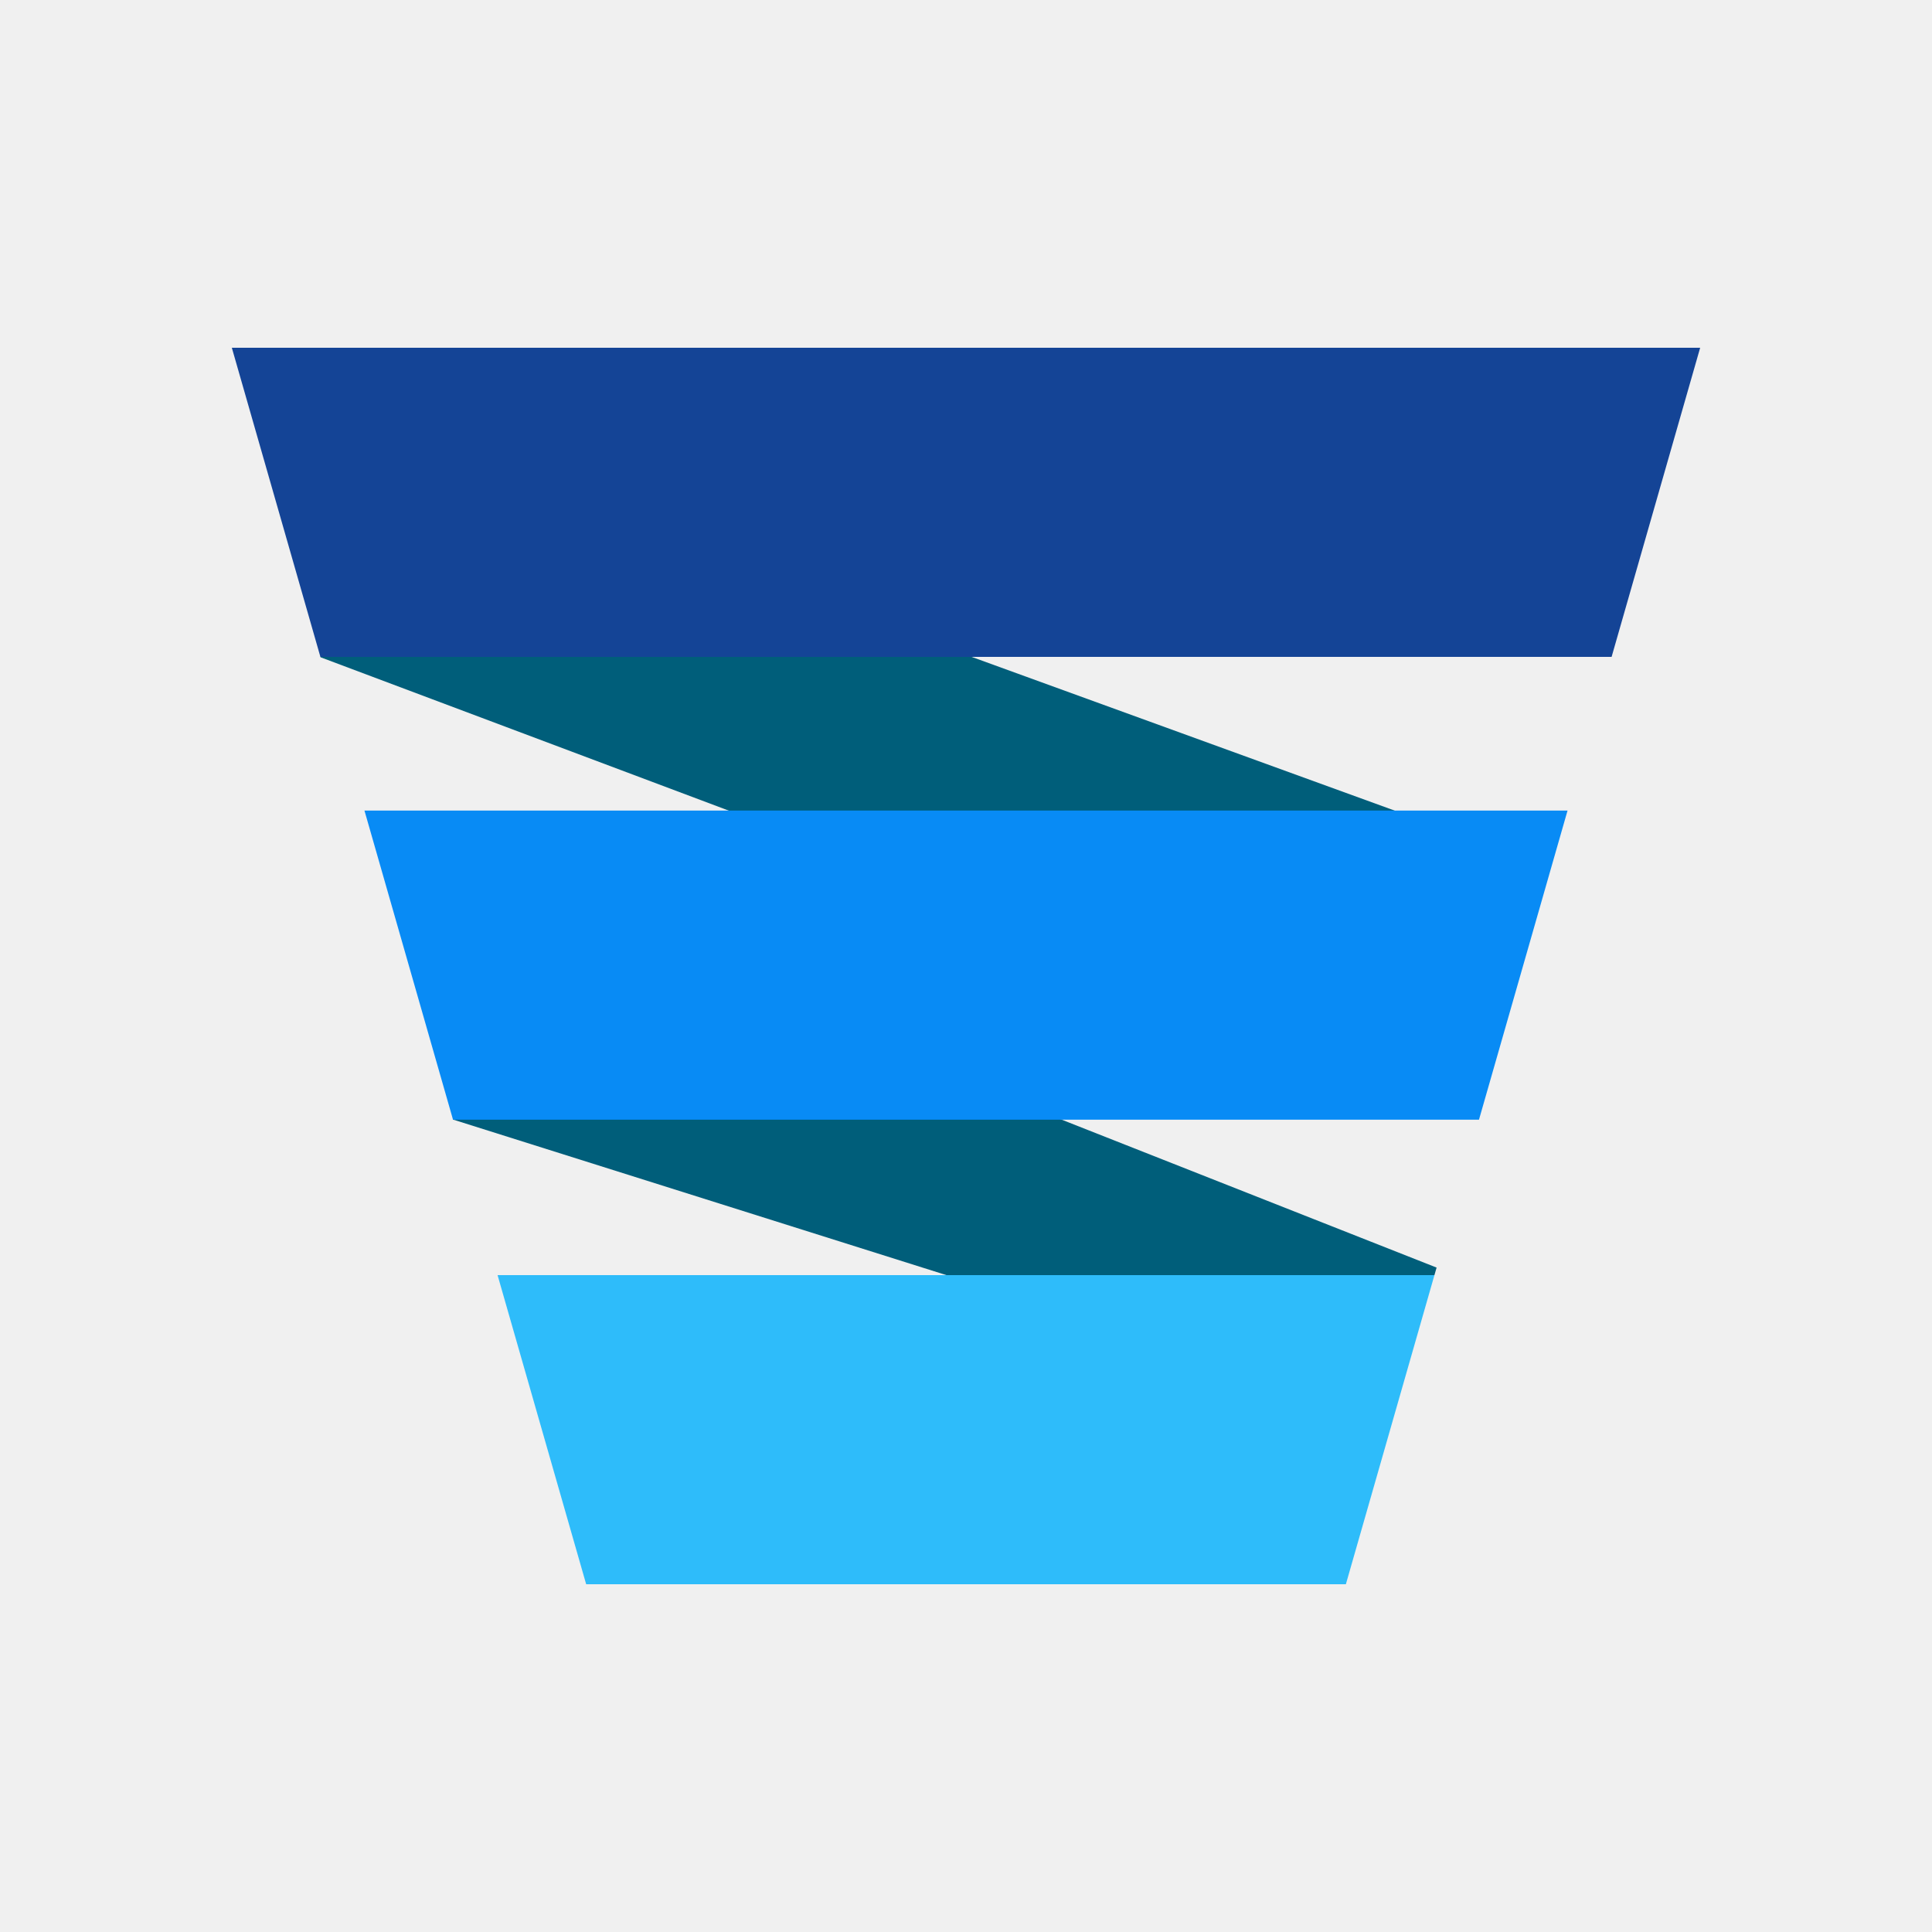
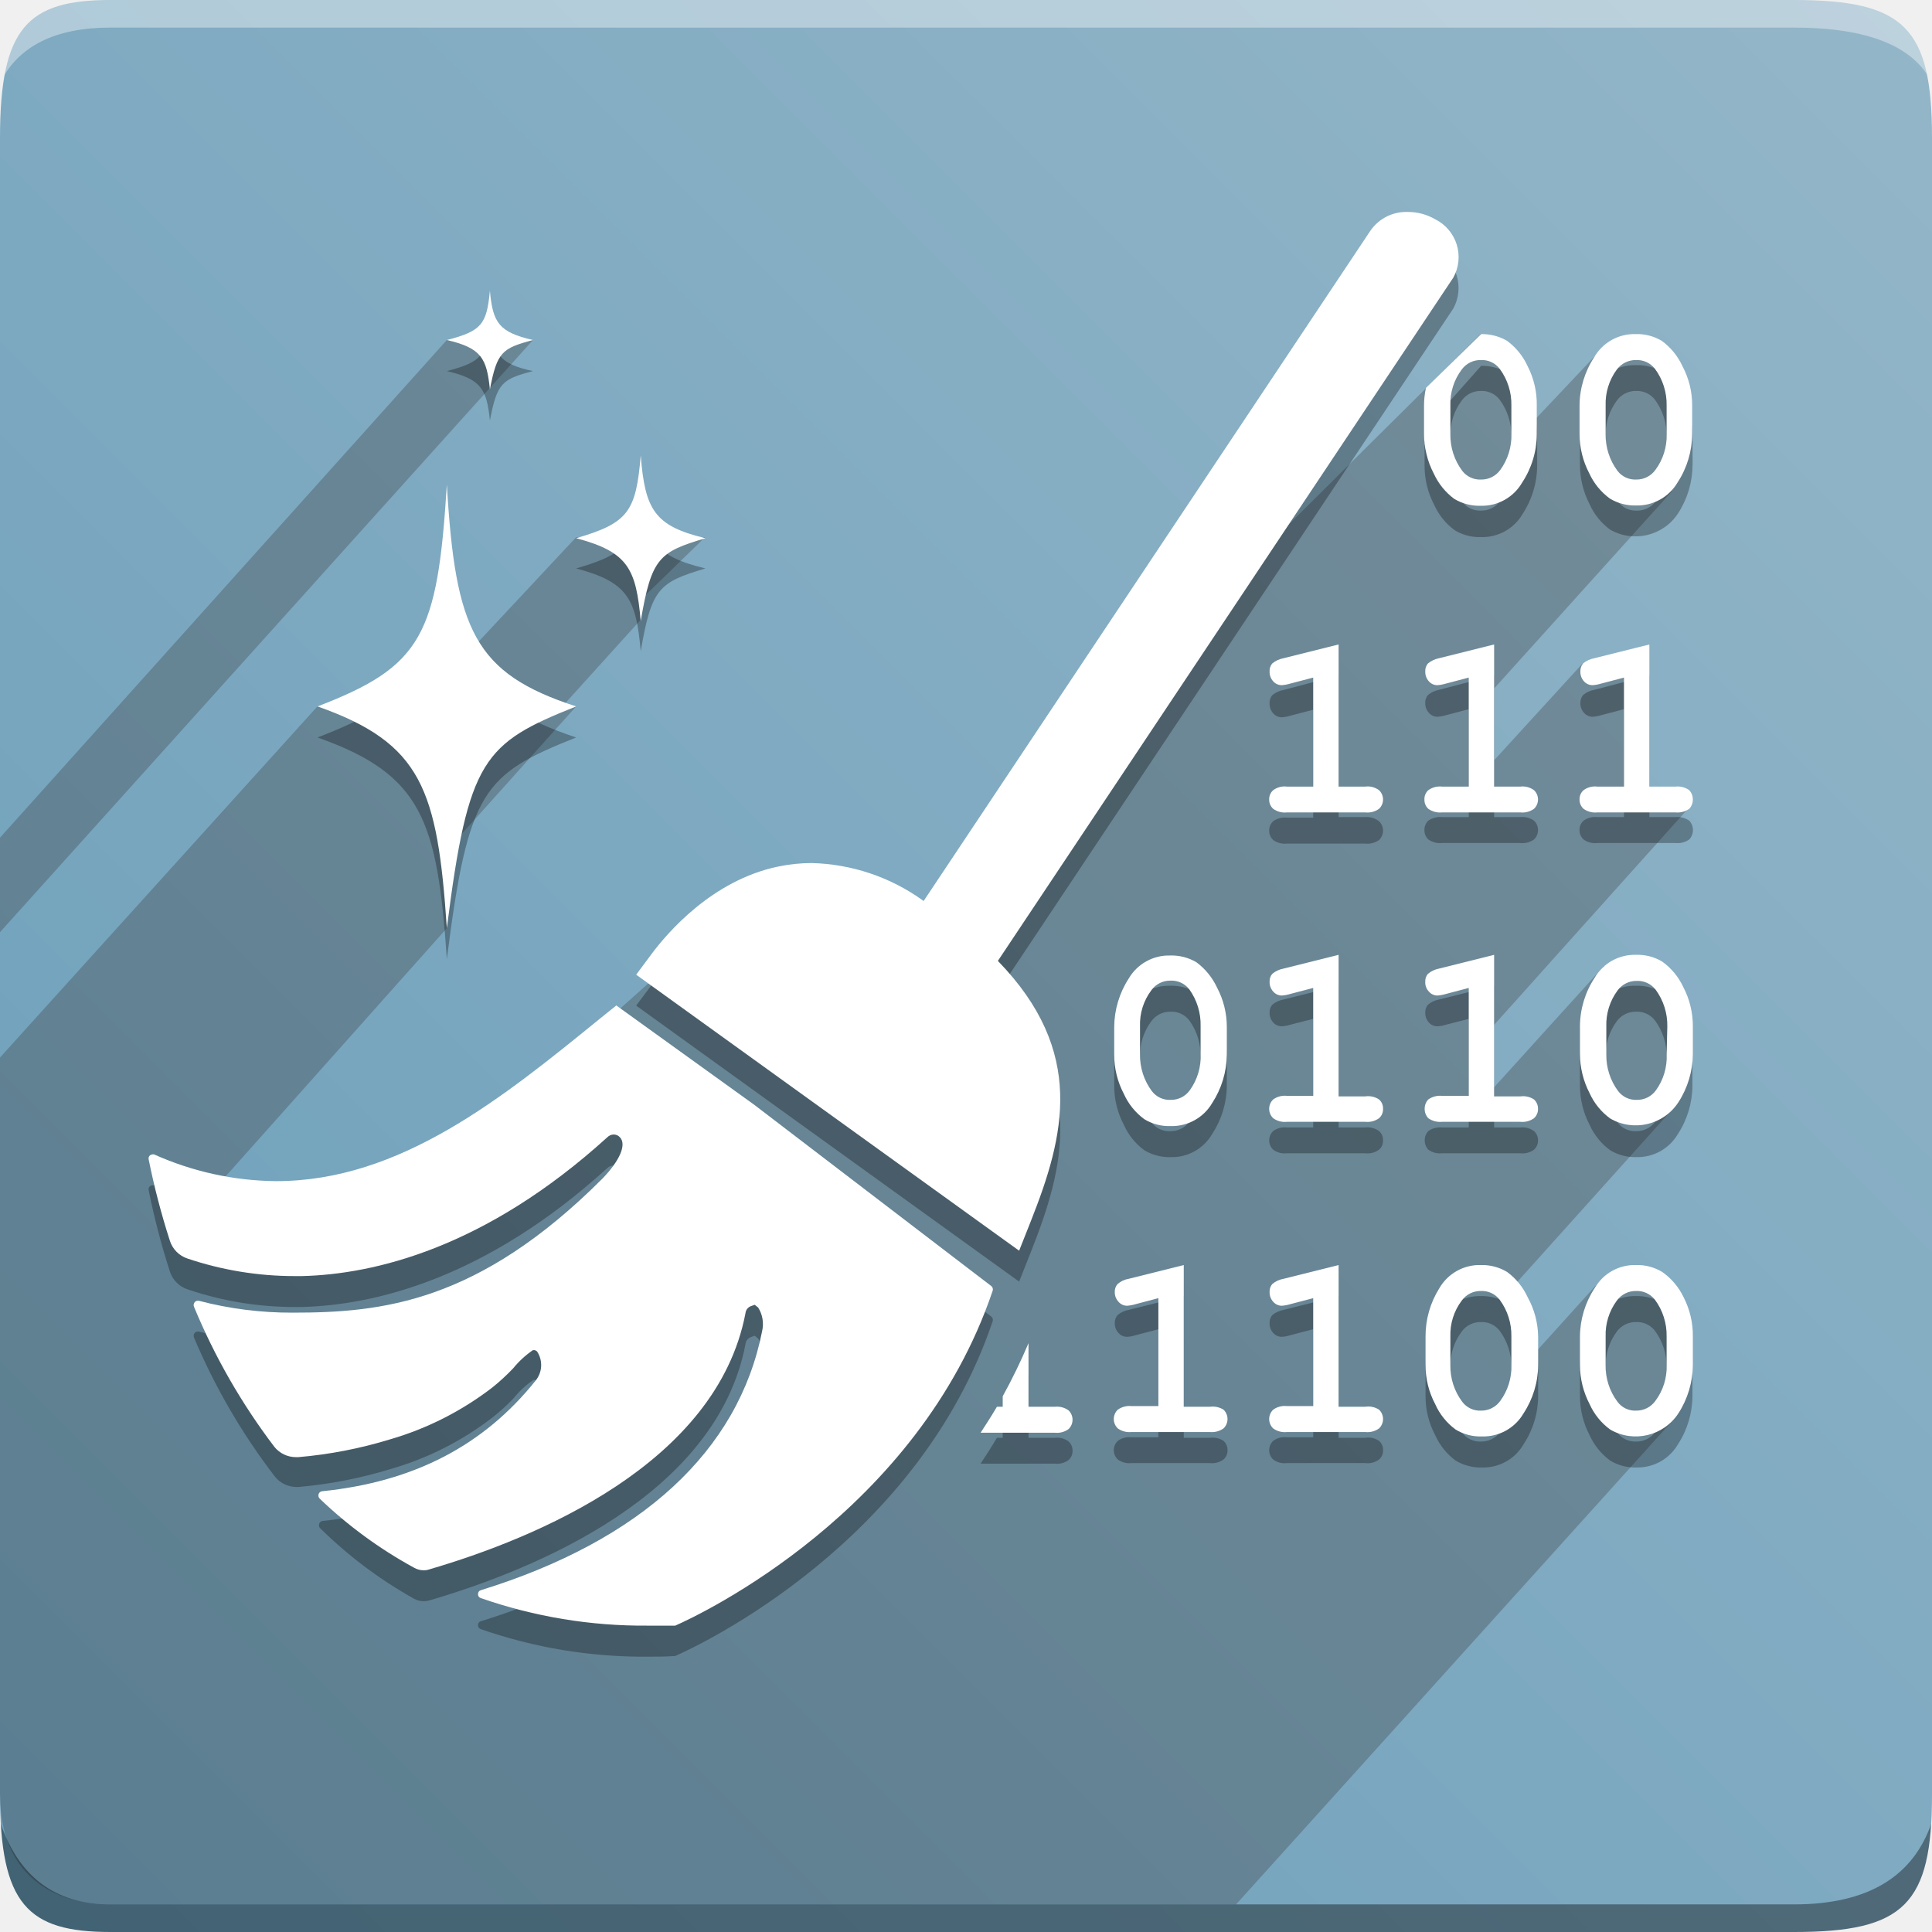
- <svg xmlns="http://www.w3.org/2000/svg" width="50" height="50" viewBox="0 0 50 50">
-   <path d="m15.17 41-2.293-8h24.246l-2.292 8H15.169Z" fill="#2EBCFA" />
-   <path d="m11.723 28.974-.004-.015L13.847 27h8.618l14.714 5.805-.056.195h-12.63l-12.77-4.026ZM8.296 17.01l-.005-.017L16.889 14l19.265 7H18.917L8.296 17.01Z" fill="#005E7A" />
-   <path d="M8.292 17 6 9h38l-2.292 8H8.292Z" fill="#144496" />
-   <path d="m11.724 28.977-2.292-8h31.136l-2.292 8H11.724Z" fill="#088BF5" />
+ <svg xmlns="http://www.w3.org/2000/svg" viewBox="0 0 140 140">
+   <defs>
+     <style>.cls-1,.cls-4,.cls-8{fill:#fff;}.cls-1,.cls-3,.cls-4,.cls-6{fill-rule:evenodd;}.cls-2{mask:url(#mask);}.cls-3{fill:url(#linear-gradient);}.cls-4,.cls-6{fill-opacity:0.38;}.cls-5{fill:#393939;opacity:0.32;}.cls-5,.cls-7{isolation:isolate;}.cls-7{opacity:0.3;}</style>
+     <mask id="mask" x="0" y="0" width="140" height="140" maskUnits="userSpaceOnUse">
+       <g id="b">
+         <path id="a" class="cls-1" d="M8,0H130c8,0,10,2,10,10V130c0,8-2,10-10,10H8c-6,0-8-2-8-10V10C0,2,2,0,8,0Z" />
+       </g>
+     </mask>
+     <linearGradient id="linear-gradient" x1="-1641.82" y1="-64.72" x2="-1643.82" y2="-66.72" gradientTransform="matrix(70, 0, 0, -70, 115067.27, -4530.13)" gradientUnits="userSpaceOnUse">
+       <stop offset="0" stop-color="#94b6c8" />
+       <stop offset="1" stop-color="#6a9eba" />
+     </linearGradient>
+   </defs>
+   <g id="Layer_2" data-name="Layer 2">
+     <g id="Layer_1-2" data-name="Layer 1">
+       <g class="cls-2">
+         <path class="cls-3" d="M0,0H140V140H0Z" />
+         <path class="cls-4" d="M8,2H130q8,0,10,4V0H0V6Q2,2,8,2Z" />
+         <path class="cls-5" d="M118.55,91.67,116,92.75l-4.57,5.06v-1l-1.09-1.37-.95-1.93L121.6,79.93l.09-4.15-.92-4.35-2.21-1.18L116.23,70l-8,8.83V74.31l14.11-15.73h-3.82l1-11.88-4.85,1.39-6.4,7v-5.2l12.86-14.26.43-7.92-3-2.95-1.31.37-1.73.73-4.28,4.53-2.65-5.08-.74.25-.53-1.38L89.25,42.11,68.49,69.19l2.16,8.23L51.77,67,25.18,90.67l-9.62-4.54L32.38,67.26V61.63l9.37-10.44h-1l5.65-6.25V43.49l4.69-4.56H41.75L33,48.29l-.62,2.9H23L0,76.63V130c0,6,4,8,8,8H89.57l31.52-34.93,1.56-6.22Z" />
+         <polygon class="cls-5" points="32.38 24.64 0 60.7 0 67.55 38.62 24.64 32.38 24.64" />
+         <path class="cls-6" d="M8,138H130q8,0,10-6v8H0v-8Q2,138,8,138Z" />
+         <g class="cls-7">
+           <path d="M116.66,38.37a3.69,3.69,0,0,0,4.94-1.17,6.53,6.53,0,0,0,1.05-3.51V31.63a6.07,6.07,0,0,0-.7-2.85,4.74,4.74,0,0,0-1.5-1.83,3.47,3.47,0,0,0-1.9-.49,3.36,3.36,0,0,0-3,1.67,6.45,6.45,0,0,0-1.06,3.5v2.06a6.19,6.19,0,0,0,.7,2.85A4.64,4.64,0,0,0,116.66,38.37Zm-.31-6.74a4.14,4.14,0,0,1,.81-2.6,1.68,1.68,0,0,1,1.39-.7,1.64,1.64,0,0,1,1.37.63,4.36,4.36,0,0,1,.85,2.67v2.06A4.09,4.09,0,0,1,120,36.3a1.66,1.66,0,0,1-1.38.7,1.61,1.61,0,0,1-1.36-.63,4.34,4.34,0,0,1-.86-2.68Z" />
+           <path d="M98.92,59.21H97V48.94L93,50a1.68,1.68,0,0,0-.81.38A.84.84,0,0,0,92,51a1,1,0,0,0,.26.69.83.83,0,0,0,.62.29,2.76,2.76,0,0,0,.6-.11l1.68-.44v7.82h-1.9a1.43,1.43,0,0,0-1,.26.88.88,0,0,0-.29.67.9.9,0,0,0,.29.69,1.43,1.43,0,0,0,1,.26h5.67a1.43,1.43,0,0,0,1-.26.94.94,0,0,0,0-1.36A1.43,1.43,0,0,0,98.92,59.21Z" />
+           <path d="M110.16,59.21h-1.89V48.94l-4,1.05a1.69,1.69,0,0,0-.8.38.84.84,0,0,0-.19.59,1,1,0,0,0,.26.69.81.81,0,0,0,.62.29,2.76,2.76,0,0,0,.6-.11l1.67-.44v7.82H104.5a1.48,1.48,0,0,0-1,.26.88.88,0,0,0-.28.67.89.89,0,0,0,.28.69,1.48,1.48,0,0,0,1,.26h5.66a1.44,1.44,0,0,0,1-.26.94.94,0,0,0,0-1.36A1.44,1.44,0,0,0,110.16,59.21Z" />
+           <path d="M115.75,59.21a1.44,1.44,0,0,0-1,.26.88.88,0,0,0-.29.67.9.9,0,0,0,.29.69,1.44,1.44,0,0,0,1,.26h5.66a1.48,1.48,0,0,0,1-.26,1,1,0,0,0,0-1.36,1.48,1.48,0,0,0-1-.26h-1.89V48.94l-4,1.05a1.68,1.68,0,0,0-.81.38.89.89,0,0,0-.19.59,1,1,0,0,0,.26.69.83.83,0,0,0,.62.29,2.72,2.72,0,0,0,.61-.11l1.67-.44v7.82Z" />
+           <path d="M82.92,83.35a3.52,3.52,0,0,0,1.92.5,3.37,3.37,0,0,0,3-1.68,6.48,6.48,0,0,0,1.06-3.5V76.61a6,6,0,0,0-.71-2.85,4.82,4.82,0,0,0-1.49-1.83,3.53,3.53,0,0,0-1.91-.5,3.36,3.36,0,0,0-3,1.68,6.52,6.52,0,0,0-1.05,3.5v2.06a6,6,0,0,0,.7,2.84A4.6,4.6,0,0,0,82.92,83.35Zm-.31-6.74A4.11,4.11,0,0,1,83.43,74a1.68,1.68,0,0,1,1.39-.69,1.62,1.62,0,0,1,1.36.63A4.32,4.32,0,0,1,87,76.61v2.06a4.15,4.15,0,0,1-.81,2.61,1.68,1.68,0,0,1-1.38.69,1.61,1.61,0,0,1-1.37-.63,4.29,4.29,0,0,1-.86-2.67Z" />
+           <path d="M98.92,81.7H97V71.43l-4,1a1.68,1.68,0,0,0-.81.38.84.84,0,0,0-.19.59,1,1,0,0,0,.26.69.82.82,0,0,0,.62.28,2.25,2.25,0,0,0,.6-.11l1.68-.43V81.7h-1.9a1.43,1.43,0,0,0-1,.26.93.93,0,0,0,0,1.35,1.38,1.38,0,0,0,1,.26h5.67a1.38,1.38,0,0,0,1-.26.82.82,0,0,0,.29-.67.84.84,0,0,0-.29-.68A1.43,1.43,0,0,0,98.92,81.7Z" />
+           <path d="M110.16,81.7h-1.89V71.43l-4,1a1.69,1.69,0,0,0-.8.38.84.84,0,0,0-.19.59,1,1,0,0,0,.26.69.8.8,0,0,0,.62.28,2.25,2.25,0,0,0,.6-.11l1.67-.43V81.7H104.5a1.48,1.48,0,0,0-1,.26,1,1,0,0,0,0,1.35,1.43,1.43,0,0,0,1,.26h5.66a1.39,1.39,0,0,0,1-.26.86.86,0,0,0,.29-.67.88.88,0,0,0-.29-.68A1.44,1.44,0,0,0,110.16,81.7Z" />
+           <path d="M120.45,71.93a3.47,3.47,0,0,0-1.9-.5,3.35,3.35,0,0,0-3,1.68,6.45,6.45,0,0,0-1.06,3.5v2.06a6.12,6.12,0,0,0,.7,2.84,4.61,4.61,0,0,0,1.49,1.84,3.5,3.5,0,0,0,1.91.5,3.39,3.39,0,0,0,3-1.68,6.47,6.47,0,0,0,1.05-3.5V76.61a6,6,0,0,0-.7-2.85A4.74,4.74,0,0,0,120.45,71.93Zm.32,6.74a4.09,4.09,0,0,1-.82,2.61,1.68,1.68,0,0,1-1.38.69,1.61,1.61,0,0,1-1.36-.63,4.29,4.29,0,0,1-.86-2.67V76.61a4.17,4.17,0,0,1,.81-2.61,1.7,1.7,0,0,1,1.39-.69,1.64,1.64,0,0,1,1.37.63,4.32,4.32,0,0,1,.85,2.67Z" />
+           <path d="M87.67,104.19H85.78V93.92l-4,1a1.68,1.68,0,0,0-.8.38.86.86,0,0,0-.2.59,1,1,0,0,0,.27.7.8.8,0,0,0,.61.28,2.24,2.24,0,0,0,.61-.11l1.67-.44v7.83H82a1.41,1.41,0,0,0-1,.26.93.93,0,0,0,0,1.35,1.41,1.41,0,0,0,1,.26h5.66a1.43,1.43,0,0,0,1-.26.86.86,0,0,0,.29-.67.88.88,0,0,0-.29-.68A1.43,1.43,0,0,0,87.67,104.19Z" />
+           <path d="M98.92,104.19H97V93.92l-4,1a1.78,1.78,0,0,0-.81.38.85.85,0,0,0-.19.59,1,1,0,0,0,.26.7.82.82,0,0,0,.62.28,2.25,2.25,0,0,0,.6-.11l1.68-.44v7.83h-1.9a1.38,1.38,0,0,0-1,.26.93.93,0,0,0,0,1.35,1.38,1.38,0,0,0,1,.26h5.67a1.38,1.38,0,0,0,1-.26.82.82,0,0,0,.29-.67.84.84,0,0,0-.29-.68A1.38,1.38,0,0,0,98.92,104.19Z" />
+           <path d="M109.21,94.42a3.5,3.5,0,0,0-1.91-.5,3.36,3.36,0,0,0-3,1.68,6.52,6.52,0,0,0-1,3.5v2.06a6,6,0,0,0,.7,2.84,4.68,4.68,0,0,0,1.48,1.84,3.52,3.52,0,0,0,1.92.5,3.36,3.36,0,0,0,3-1.68,6.4,6.4,0,0,0,1.06-3.5V99.1a6,6,0,0,0-.71-2.85A4.65,4.65,0,0,0,109.21,94.42Zm.31,6.74a4.15,4.15,0,0,1-.81,2.61,1.68,1.68,0,0,1-1.38.69,1.62,1.62,0,0,1-1.37-.63,4.33,4.33,0,0,1-.86-2.67V99.1a4.09,4.09,0,0,1,.82-2.61,1.68,1.68,0,0,1,1.39-.69,1.62,1.62,0,0,1,1.36.63,4.32,4.32,0,0,1,.85,2.67Z" />
+           <path d="M120.45,94.42a3.47,3.47,0,0,0-1.9-.5,3.35,3.35,0,0,0-3,1.68,6.45,6.45,0,0,0-1.06,3.5v2.06a6.12,6.12,0,0,0,.7,2.84,4.69,4.69,0,0,0,1.49,1.84,3.5,3.5,0,0,0,1.91.5,3.39,3.39,0,0,0,3-1.68,6.47,6.47,0,0,0,1.05-3.5V99.1a6,6,0,0,0-.7-2.85A4.66,4.66,0,0,0,120.45,94.42Zm.32,6.74a4.09,4.09,0,0,1-.82,2.61,1.68,1.68,0,0,1-1.38.69,1.61,1.61,0,0,1-1.36-.63,4.33,4.33,0,0,1-.86-2.67V99.1a4.15,4.15,0,0,1,.81-2.61,1.7,1.7,0,0,1,1.39-.69,1.64,1.64,0,0,1,1.37.63,4.32,4.32,0,0,1,.85,2.67Z" />
+           <path d="M76.43,104.19h-1.9V99.57a39.23,39.23,0,0,1-1.87,3.85v.77h-.42c-.38.65-.78,1.26-1.18,1.87h5.37a1.38,1.38,0,0,0,1-.26.86.86,0,0,0,.29-.67.88.88,0,0,0-.29-.68A1.38,1.38,0,0,0,76.43,104.19Z" />
+           <path d="M110.7,28.78A4.73,4.73,0,0,0,109.21,27a3.6,3.6,0,0,0-1.88-.49l-4.1,4.62v2.61a6.07,6.07,0,0,0,.7,2.85,4.63,4.63,0,0,0,1.48,1.83,3.43,3.43,0,0,0,1.92.5,3.37,3.37,0,0,0,3-1.67,6.45,6.45,0,0,0,1.06-3.51V31.63A6.08,6.08,0,0,0,110.7,28.78Zm-1.18,4.91a4.15,4.15,0,0,1-.81,2.61,1.66,1.66,0,0,1-1.38.7,1.62,1.62,0,0,1-1.37-.63,4.34,4.34,0,0,1-.86-2.68V31.63a4.08,4.08,0,0,1,.82-2.6,1.67,1.67,0,0,1,1.39-.7,1.62,1.62,0,0,1,1.36.63,4.36,4.36,0,0,1,.85,2.67Z" />
+           <path d="M104,18.13a4,4,0,0,0-2-.52A3.17,3.17,0,0,0,99.36,19L66.93,67.53l-.11-.07a14.4,14.4,0,0,0-8-2.67,12,12,0,0,0-2.46.26c-4.76,1-8,4.78-9.16,6.35l-1.1,1.47,27.75,20,.86-2.17c2.43-6.15,4-12.25-2.4-18.83l33-49.51A3.07,3.07,0,0,0,104,18.13Z" />
+           <path d="M54.66,82.31l-10-7.21L43.62,76C36.39,81.82,29,87.83,20,87.83a21.89,21.89,0,0,1-8.84-1.94l-.11,0a.34.34,0,0,0-.18.06.3.3,0,0,0-.1.29,53.8,53.8,0,0,0,1.53,5.87,2,2,0,0,0,1.29,1.32,24,24,0,0,0,7.77,1.28h.53c5.19-.14,13.24-2,22.12-10.07a.71.71,0,0,1,.46-.19.6.6,0,0,1,.45.19c.5.53,0,1.7-1.27,3-9,9-16,9.71-22.44,9.71a26.45,26.45,0,0,1-6.8-.86h-.09a.26.26,0,0,0-.21.1.32.32,0,0,0-.05.34A45.7,45.7,0,0,0,19.92,107a2,2,0,0,0,1.56.75h.18a32.61,32.61,0,0,0,6.65-1.3,22,22,0,0,0,7.41-3.76,14.12,14.12,0,0,0,1.51-1.38A6.53,6.53,0,0,1,38.65,100a.3.3,0,0,1,.15,0h0a.23.23,0,0,1,.17.11,1.76,1.76,0,0,1-.13,2.1c-3.75,4.69-8.8,7.32-15.45,8a.3.3,0,0,0-.26.21.31.31,0,0,0,.08.33A31.82,31.82,0,0,0,30,115.85a1.4,1.4,0,0,0,.7.18,1.52,1.52,0,0,0,.42-.06c7.66-2.24,20.81-7.64,22.9-18.57a.61.61,0,0,1,.39-.51l.28-.1.25.21a2.23,2.23,0,0,1,.29,1.68c-1.71,8.7-8.76,15.2-20.38,18.8a.27.27,0,0,0-.21.28.29.29,0,0,0,.19.29,35.88,35.88,0,0,0,12.1,2c.65,0,1.3,0,2-.05,1.83-.8,17.58-8.22,23-24.25a.31.31,0,0,0-.1-.35Z" />
+           <path d="M32.38,69.51c-.68-10.05-1.8-13.4-9.37-16.07h0c7.57-2.92,8.69-5.15,9.37-16.07h0C33,47.9,34.38,51,41.75,53.44h0c-6.7,2.67-7.82,3.78-9.37,16.07" />
+           <path d="M46.43,47.19c-.34-3.76-.9-5-4.68-6h0c3.78-1.09,4.34-1.93,4.68-6h0c.31,4,1,5.12,4.69,6h0c-3.35,1-3.91,1.42-4.69,6" />
+           <path d="M35.5,30.47c-.23-2.24-.6-3-3.12-3.58h0c2.52-.65,2.89-1.15,3.12-3.58h0c.21,2.35.67,3.05,3.12,3.58h0c-2.23.59-2.6.84-3.12,3.58" />
+         </g>
+         <path class="cls-8" d="M116.66,36.13a3.5,3.5,0,0,0,1.91.5,3.39,3.39,0,0,0,3-1.68,6.47,6.47,0,0,0,1.05-3.5V29.39a6,6,0,0,0-.7-2.85,4.71,4.71,0,0,0-1.5-1.84,3.47,3.47,0,0,0-1.9-.49,3.35,3.35,0,0,0-3,1.68,6.42,6.42,0,0,0-1.06,3.5v2.06a6.12,6.12,0,0,0,.7,2.84A4.69,4.69,0,0,0,116.66,36.13Zm-.31-6.74a4.15,4.15,0,0,1,.81-2.61,1.7,1.7,0,0,1,1.39-.69,1.64,1.64,0,0,1,1.37.63,4.32,4.32,0,0,1,.85,2.67v2.06a4.13,4.13,0,0,1-.82,2.61,1.68,1.68,0,0,1-1.38.69,1.61,1.61,0,0,1-1.36-.63,4.33,4.33,0,0,1-.86-2.67Z" />
+         <path class="cls-8" d="M98.92,57H97V46.7l-4,1a1.78,1.78,0,0,0-.81.38.84.84,0,0,0-.19.59,1,1,0,0,0,.26.7.82.82,0,0,0,.62.28,2.76,2.76,0,0,0,.6-.11l1.68-.44V57h-1.9a1.38,1.38,0,0,0-1,.26.86.86,0,0,0-.29.67.88.88,0,0,0,.29.68,1.43,1.43,0,0,0,1,.26h5.67a1.43,1.43,0,0,0,1-.26.93.93,0,0,0,0-1.35A1.38,1.38,0,0,0,98.92,57Z" />
+         <path class="cls-8" d="M110.16,57h-1.89V46.7l-4,1a1.79,1.79,0,0,0-.8.38.84.84,0,0,0-.19.59,1,1,0,0,0,.26.7.8.8,0,0,0,.62.28,2.76,2.76,0,0,0,.6-.11l1.67-.44V57H104.5a1.43,1.43,0,0,0-1,.26.85.85,0,0,0-.28.67.87.87,0,0,0,.28.68,1.48,1.48,0,0,0,1,.26h5.66a1.44,1.44,0,0,0,1-.26.93.93,0,0,0,0-1.35A1.39,1.39,0,0,0,110.16,57Z" />
+         <path class="cls-8" d="M115.75,57a1.39,1.39,0,0,0-1,.26.86.86,0,0,0-.29.67.88.88,0,0,0,.29.68,1.44,1.44,0,0,0,1,.26h5.66a1.48,1.48,0,0,0,1-.26,1,1,0,0,0,0-1.35,1.43,1.43,0,0,0-1-.26h-1.89V46.7l-4,1a1.78,1.78,0,0,0-.81.38.89.89,0,0,0-.19.59,1,1,0,0,0,.26.7.82.82,0,0,0,.62.28,2.72,2.72,0,0,0,.61-.11l1.67-.44V57Z" />
+         <path class="cls-8" d="M82.92,81.1a3.43,3.43,0,0,0,1.92.5,3.38,3.38,0,0,0,3-1.67,6.54,6.54,0,0,0,1.06-3.51v-2a6.09,6.09,0,0,0-.71-2.86,4.82,4.82,0,0,0-1.49-1.83,3.52,3.52,0,0,0-1.91-.49,3.37,3.37,0,0,0-3,1.67,6.53,6.53,0,0,0-1.05,3.51v2a6.07,6.07,0,0,0,.7,2.85A4.63,4.63,0,0,0,82.92,81.1Zm-.31-6.73a4.09,4.09,0,0,1,.82-2.61,1.67,1.67,0,0,1,1.39-.7,1.62,1.62,0,0,1,1.36.63A4.37,4.37,0,0,1,87,74.37v2A4.15,4.15,0,0,1,86.22,79a1.66,1.66,0,0,1-1.38.7,1.61,1.61,0,0,1-1.37-.63,4.34,4.34,0,0,1-.86-2.68Z" />
+         <path class="cls-8" d="M98.92,79.45H97V69.19l-4,1a1.78,1.78,0,0,0-.81.38.84.84,0,0,0-.19.59,1,1,0,0,0,.26.69.83.83,0,0,0,.62.29,2.76,2.76,0,0,0,.6-.11l1.68-.44v7.82h-1.9a1.43,1.43,0,0,0-1,.26.94.94,0,0,0,0,1.36,1.43,1.43,0,0,0,1,.26h5.67a1.43,1.43,0,0,0,1-.26.85.85,0,0,0,.29-.67.86.86,0,0,0-.29-.69A1.43,1.43,0,0,0,98.92,79.45Z" />
+         <path class="cls-8" d="M110.16,79.45h-1.89V69.19l-4,1a1.79,1.79,0,0,0-.8.38.84.84,0,0,0-.19.59.94.94,0,0,0,.26.69.81.81,0,0,0,.62.29,2.76,2.76,0,0,0,.6-.11l1.67-.44v7.82H104.5a1.48,1.48,0,0,0-1,.26,1,1,0,0,0,0,1.36,1.48,1.48,0,0,0,1,.26h5.66a1.44,1.44,0,0,0,1-.26.88.88,0,0,0,.29-.67.9.9,0,0,0-.29-.69A1.44,1.44,0,0,0,110.16,79.45Z" />
+         <path class="cls-8" d="M120.45,69.68a3.47,3.47,0,0,0-1.9-.49,3.36,3.36,0,0,0-3,1.67,6.45,6.45,0,0,0-1.06,3.51v2a6.19,6.19,0,0,0,.7,2.85,4.64,4.64,0,0,0,1.49,1.83,3.69,3.69,0,0,0,4.94-1.17,6.53,6.53,0,0,0,1.05-3.51v-2a6.08,6.08,0,0,0-.7-2.86A4.74,4.74,0,0,0,120.45,69.68Zm.32,6.74A4.09,4.09,0,0,1,120,79a1.66,1.66,0,0,1-1.38.7,1.61,1.61,0,0,1-1.36-.63,4.34,4.34,0,0,1-.86-2.68v-2a4.15,4.15,0,0,1,.81-2.61,1.68,1.68,0,0,1,1.39-.7,1.64,1.64,0,0,1,1.37.63,4.37,4.37,0,0,1,.85,2.68Z" />
+         <path class="cls-8" d="M87.67,101.94H85.78V91.67l-4,1a1.59,1.59,0,0,0-.8.38.84.84,0,0,0-.2.59,1,1,0,0,0,.27.69.81.81,0,0,0,.61.29,2.72,2.72,0,0,0,.61-.11l1.67-.44v7.82H82a1.46,1.46,0,0,0-1,.26.94.94,0,0,0,0,1.36,1.46,1.46,0,0,0,1,.26h5.66a1.48,1.48,0,0,0,1-.26.94.94,0,0,0,0-1.36A1.48,1.48,0,0,0,87.67,101.94Z" />
+         <path class="cls-8" d="M98.92,101.94H97V91.67l-4,1a1.68,1.68,0,0,0-.81.38.84.84,0,0,0-.19.59,1,1,0,0,0,.26.69.83.83,0,0,0,.62.29,2.76,2.76,0,0,0,.6-.11l1.68-.44v7.82h-1.9a1.43,1.43,0,0,0-1,.26.94.94,0,0,0,0,1.36,1.43,1.43,0,0,0,1,.26h5.67a1.43,1.43,0,0,0,1-.26.94.94,0,0,0,0-1.36A1.43,1.43,0,0,0,98.92,101.94Z" />
+         <path class="cls-8" d="M109.21,92.17a3.5,3.5,0,0,0-1.91-.5,3.36,3.36,0,0,0-3,1.68,6.52,6.52,0,0,0-1,3.5v2.06a6,6,0,0,0,.7,2.84,4.6,4.6,0,0,0,1.48,1.84,3.43,3.43,0,0,0,1.92.5,3.37,3.37,0,0,0,3-1.67,6.45,6.45,0,0,0,1.06-3.51V96.85A6.08,6.08,0,0,0,110.7,94,4.73,4.73,0,0,0,109.21,92.17Zm.31,6.74a4.15,4.15,0,0,1-.81,2.61,1.69,1.69,0,0,1-1.38.7,1.61,1.61,0,0,1-1.37-.64,4.29,4.29,0,0,1-.86-2.67V96.85a4.08,4.08,0,0,1,.82-2.6,1.67,1.67,0,0,1,1.39-.7,1.62,1.62,0,0,1,1.36.63,4.34,4.34,0,0,1,.85,2.67Z" />
+         <path class="cls-8" d="M120.45,92.17a3.47,3.47,0,0,0-1.9-.5,3.35,3.35,0,0,0-3,1.68,6.45,6.45,0,0,0-1.06,3.5v2.06a6.12,6.12,0,0,0,.7,2.84,4.61,4.61,0,0,0,1.49,1.84,3.69,3.69,0,0,0,4.94-1.17,6.53,6.53,0,0,0,1.05-3.51V96.85A6.07,6.07,0,0,0,122,94,4.74,4.74,0,0,0,120.45,92.17Zm.32,6.74a4.09,4.09,0,0,1-.82,2.61,1.69,1.69,0,0,1-1.38.7,1.59,1.59,0,0,1-1.36-.64,4.29,4.29,0,0,1-.86-2.67V96.85a4.14,4.14,0,0,1,.81-2.6,1.68,1.68,0,0,1,1.39-.7,1.64,1.64,0,0,1,1.37.63,4.34,4.34,0,0,1,.85,2.67Z" />
+         <path class="cls-8" d="M76.43,101.94h-1.9V97.33a41.56,41.56,0,0,1-1.87,3.85v.76h-.42c-.38.65-.78,1.26-1.18,1.88h5.37a1.43,1.43,0,0,0,1-.26.94.94,0,0,0,0-1.36A1.43,1.43,0,0,0,76.43,101.94Z" />
+         <path class="cls-8" d="M104,15.89a3.9,3.9,0,0,0-2-.53,3.15,3.15,0,0,0-2.69,1.35L66.93,65.29l-.11-.08a14.4,14.4,0,0,0-8-2.67,12,12,0,0,0-2.46.26c-4.76,1-8,4.79-9.16,6.35l-1.1,1.48,27.75,20,.86-2.17c2.43-6.15,4-12.24-2.4-18.83l33-49.51A3.06,3.06,0,0,0,104,15.89Z" />
+         <path class="cls-8" d="M54.66,80.06l-10-7.2-1.07.86C36.39,79.58,29,85.59,20,85.59a22.06,22.06,0,0,1-8.84-1.94l-.11,0a.34.34,0,0,0-.18.07.29.29,0,0,0-.1.28,53.85,53.85,0,0,0,1.53,5.88,2,2,0,0,0,1.29,1.32,24.33,24.33,0,0,0,7.77,1.27h.53c5.19-.13,13.24-2,22.12-10.06a.67.67,0,0,1,.46-.2.61.61,0,0,1,.45.2c.5.52,0,1.69-1.27,3-9,9-16,9.71-22.44,9.71a26.45,26.45,0,0,1-6.8-.86l-.09,0a.26.26,0,0,0-.21.1.32.32,0,0,0-.05.34,45.47,45.47,0,0,0,5.82,10.14,2,2,0,0,0,1.56.75h.18a31.93,31.93,0,0,0,6.65-1.29,22.38,22.38,0,0,0,7.41-3.76,15.35,15.35,0,0,0,1.51-1.39,6.79,6.79,0,0,1,1.42-1.31.44.44,0,0,1,.15,0h0a.32.32,0,0,1,.17.11,1.78,1.78,0,0,1-.13,2.11c-3.75,4.68-8.8,7.32-15.45,8a.3.3,0,0,0-.26.2.32.32,0,0,0,.08.34A32.11,32.11,0,0,0,30,113.6a1.41,1.41,0,0,0,.7.19,1.23,1.23,0,0,0,.42-.07c7.66-2.24,20.81-7.64,22.9-18.56a.6.6,0,0,1,.39-.51l.28-.1.25.2a2.24,2.24,0,0,1,.29,1.69c-1.71,8.7-8.76,15.19-20.38,18.79a.28.28,0,0,0-.21.28.28.28,0,0,0,.19.29,35.88,35.88,0,0,0,12.1,2c.65,0,1.3,0,2,0,1.83-.8,17.58-8.23,23-24.26a.31.31,0,0,0-.1-.35Z" />
+         <path class="cls-8" d="M32.38,67.26c-.68-10.05-1.8-13.4-9.37-16.07h0c7.57-2.91,8.69-5.15,9.37-16.07h0c.62,10.53,2,13.68,9.37,16.07h0c-6.7,2.67-7.82,3.79-9.37,16.07" />
+         <path class="cls-8" d="M46.43,45c-.34-3.77-.9-5-4.68-6h0c3.78-1.1,4.34-1.93,4.68-6h0c.31,3.94,1,5.12,4.69,6h0c-3.35,1-3.91,1.41-4.69,6" />
+         <path class="cls-8" d="M35.5,28.22c-.23-2.24-.6-3-3.12-3.58h0c2.52-.65,2.89-1.14,3.12-3.57h0c.21,2.34.67,3,3.12,3.57h0c-2.23.6-2.6.85-3.12,3.58" />
+       </g>
+       <path class="cls-8" d="M110.7,26.54a4.7,4.7,0,0,0-1.49-1.84,3.6,3.6,0,0,0-1.88-.49l-4,3.9a5.92,5.92,0,0,0-.14,1.32v.93h0v1.08a6,6,0,0,0,.18,1.47,5.9,5.9,0,0,0,.53,1.41v0a4.72,4.72,0,0,0,1.48,1.83,3.52,3.52,0,0,0,1.92.5,3.36,3.36,0,0,0,3-1.68,6.4,6.4,0,0,0,1.06-3.5V29.39A6,6,0,0,0,110.7,26.54Zm-1.18,4.91a4.19,4.19,0,0,1-.81,2.61,1.68,1.68,0,0,1-1.38.69,1.62,1.62,0,0,1-1.37-.63,4.33,4.33,0,0,1-.86-2.67V29.39a4.09,4.09,0,0,1,.82-2.61,1.68,1.68,0,0,1,1.39-.69,1.62,1.62,0,0,1,1.36.63,4.32,4.32,0,0,1,.85,2.67Z" />
+     </g>
+   </g>
</svg>
